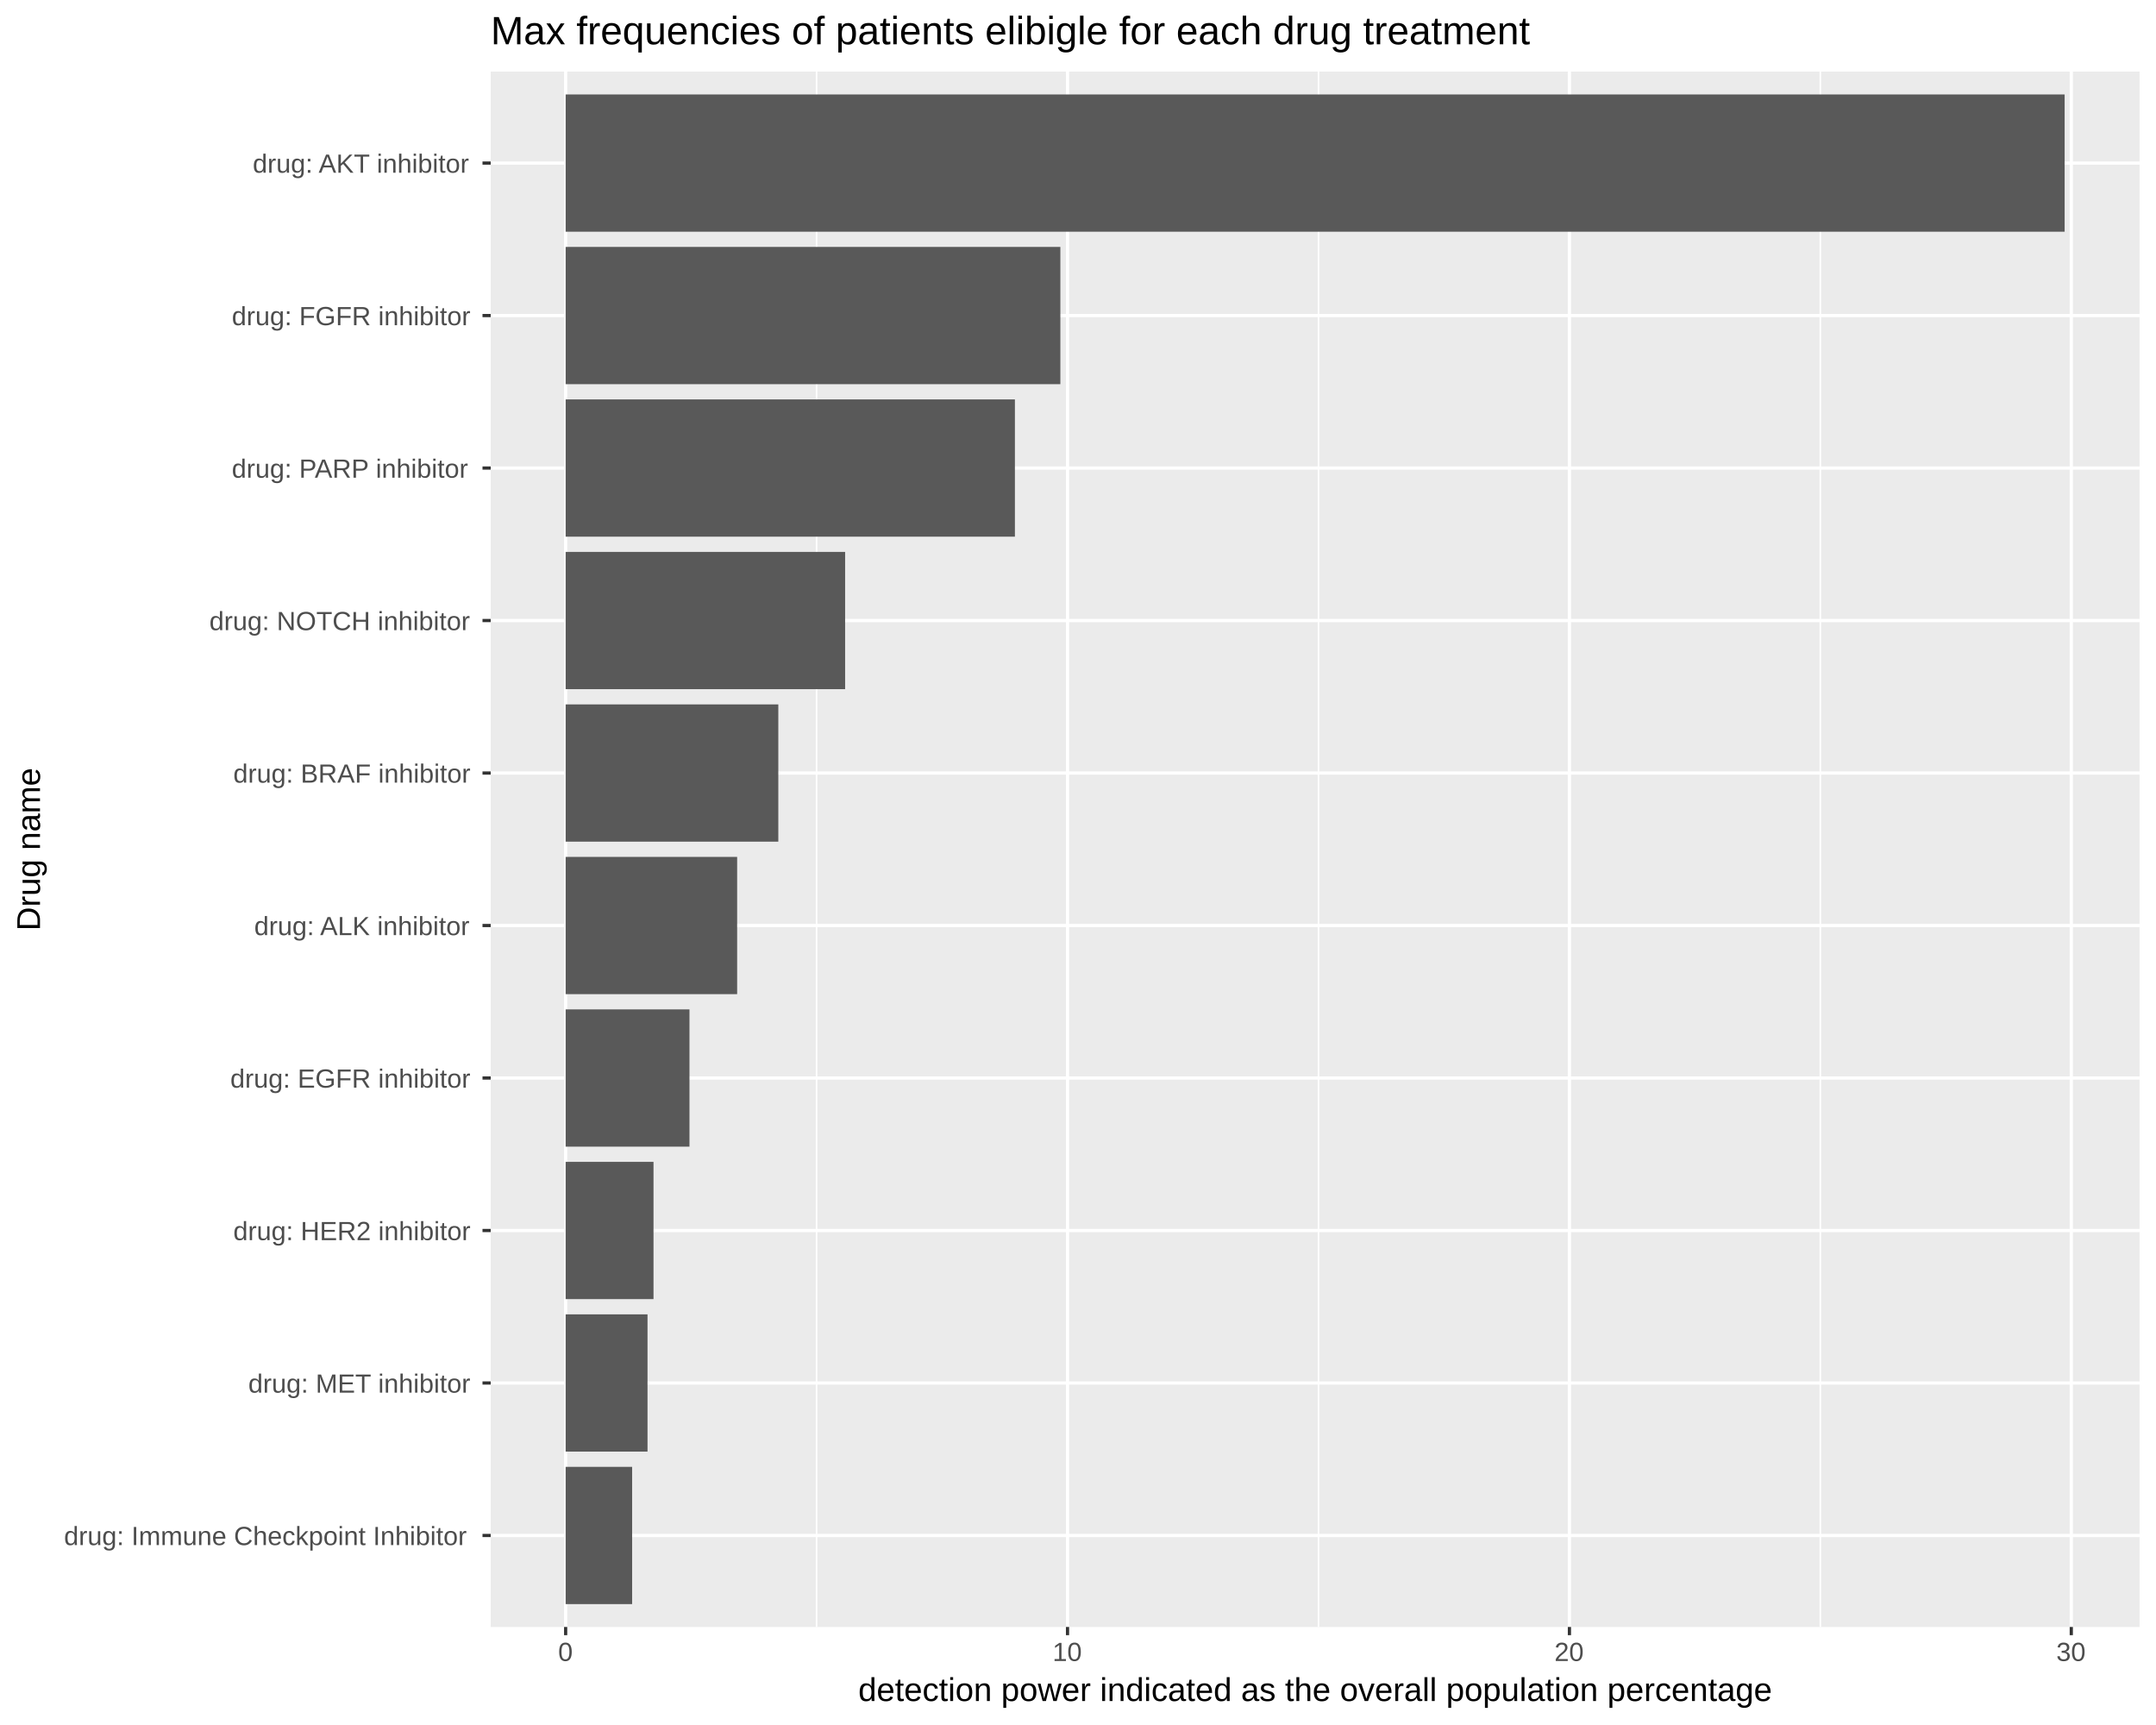
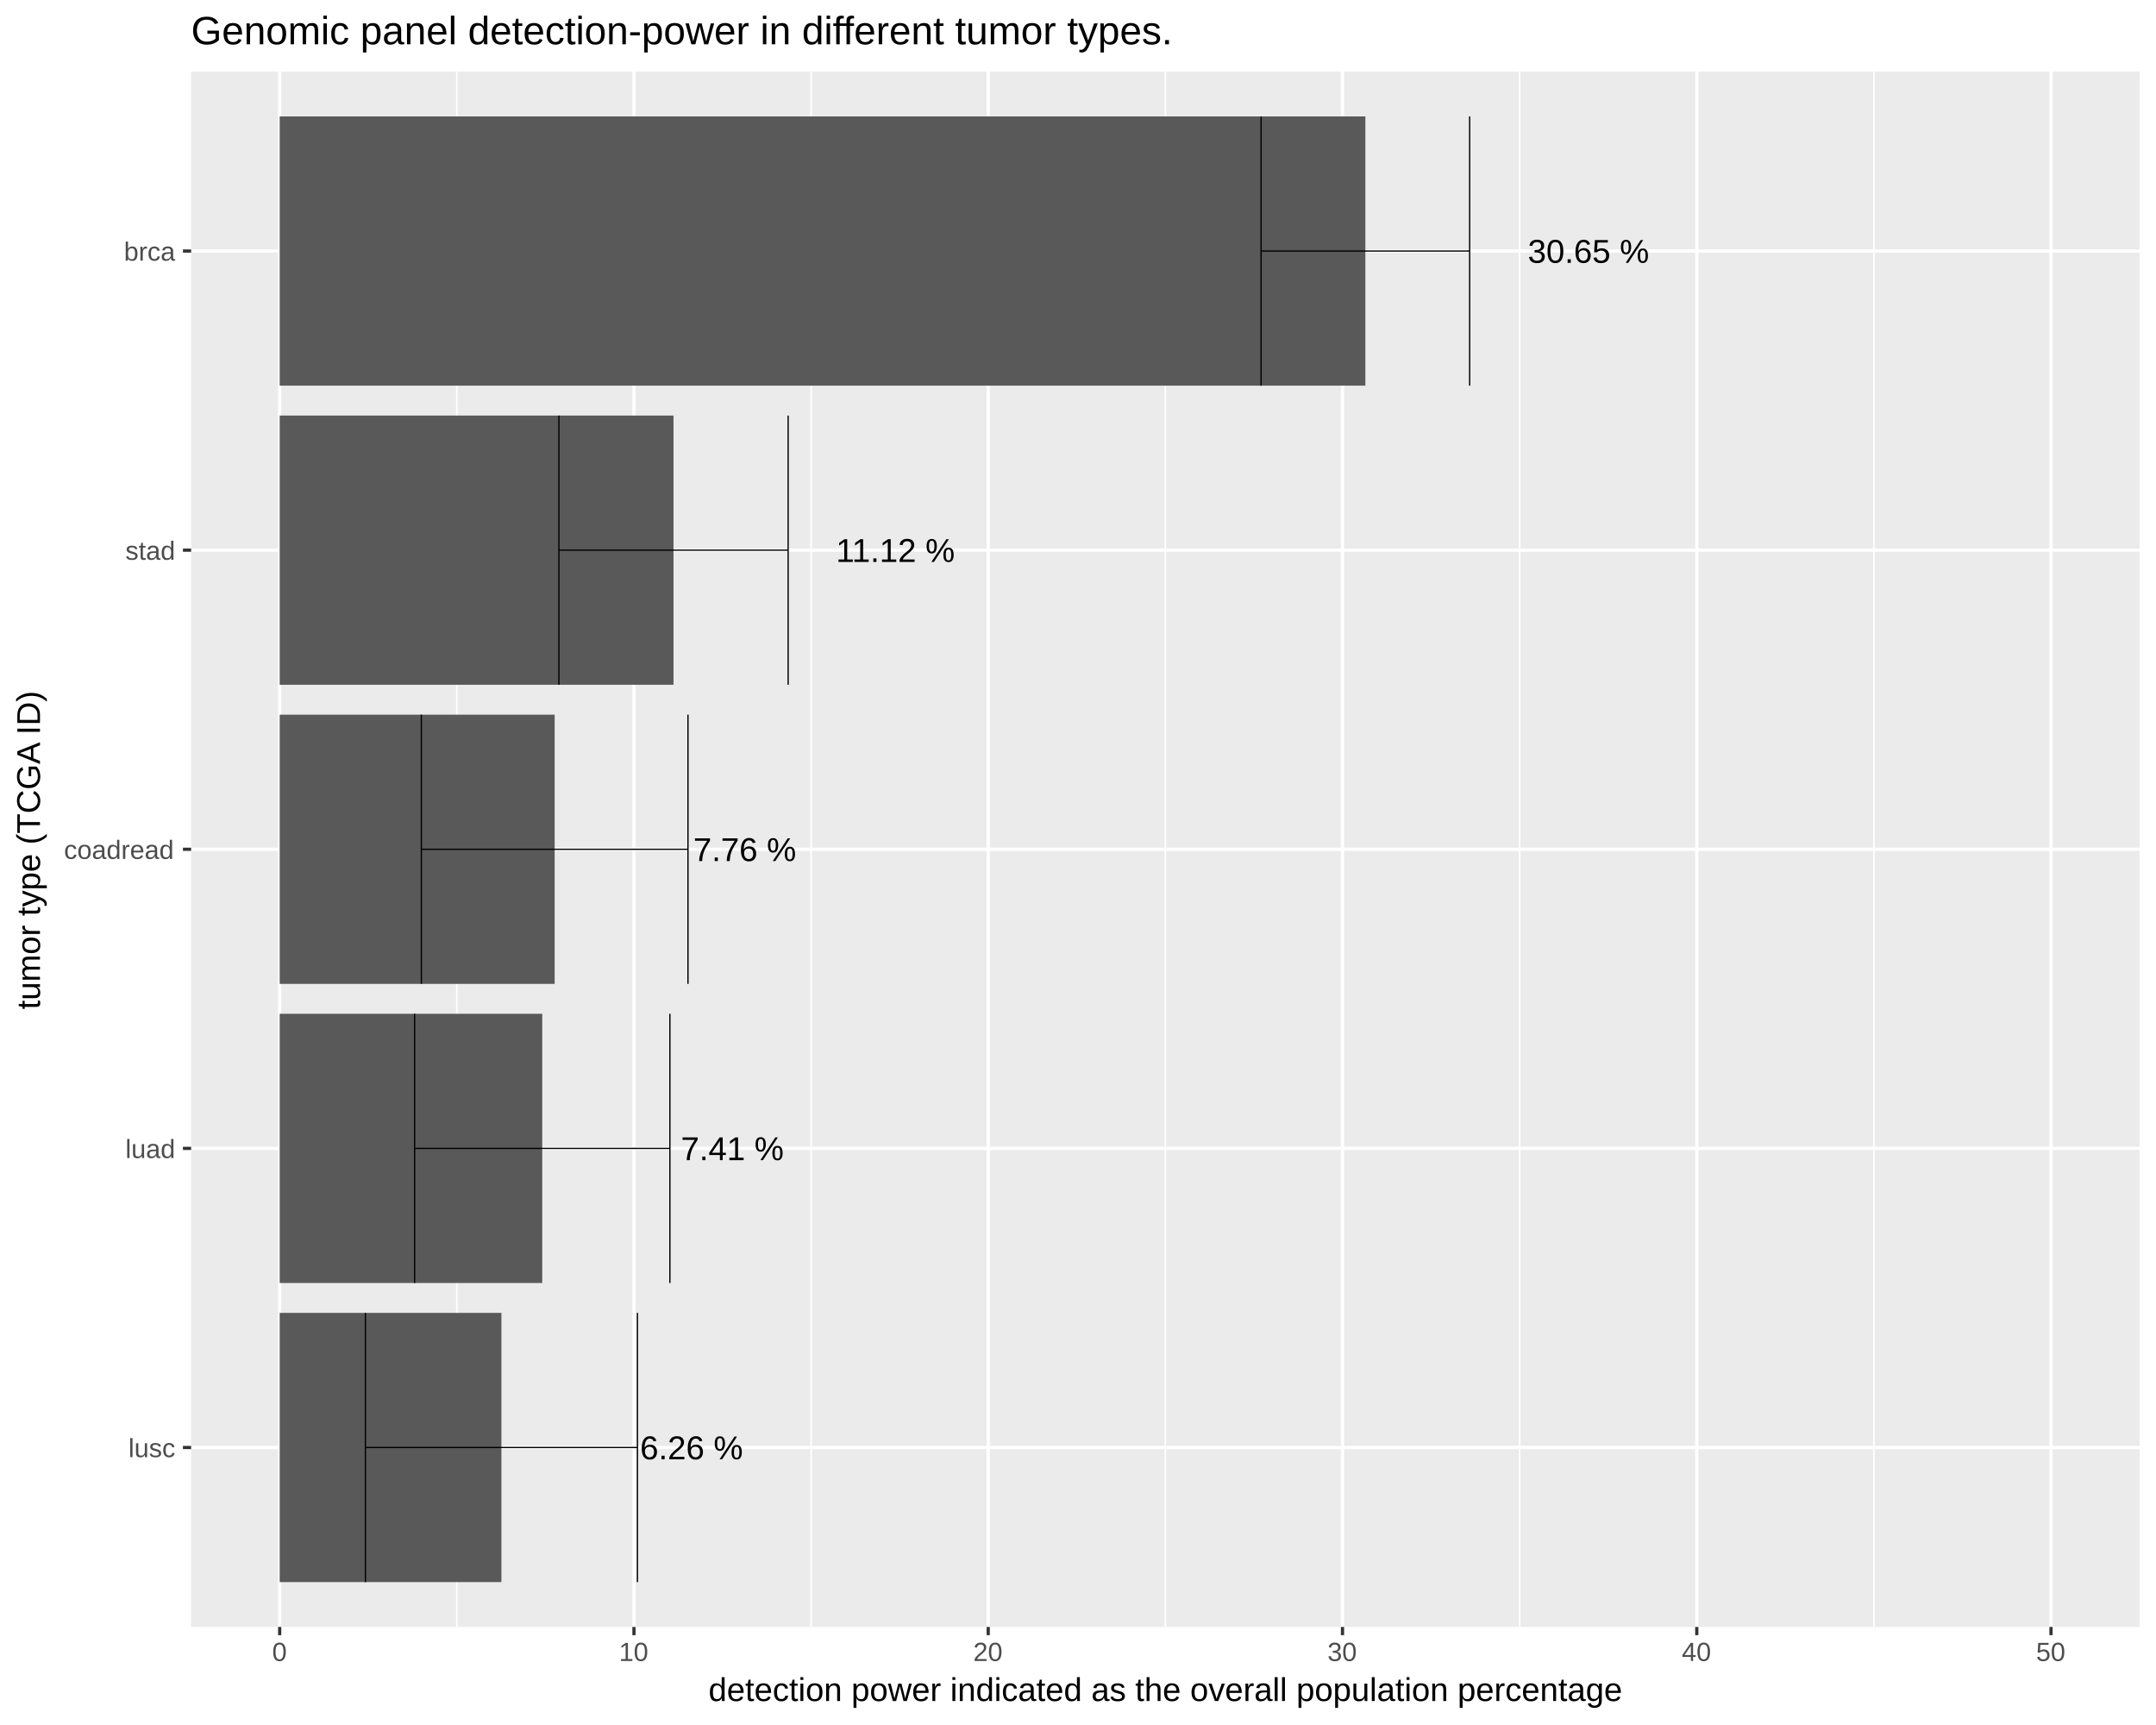
<svg xmlns="http://www.w3.org/2000/svg" viewBox="0 0 720.00 576.00">
  <defs>
    <style type="text/css">
    line, polyline, path, rect, circle {
      fill: none;
      stroke: #000000;
      stroke-linecap: round;
      stroke-linejoin: round;
      stroke-miterlimit: 10.00;
    }
  </style>
  </defs>
  <rect width="100%" height="100%" style="stroke: none; fill: #FFFFFF;" />
  <rect x="0.00" y="0.00" width="720.00" height="576.00" style="stroke-width: 1.07; stroke: #FFFFFF; fill: #FFFFFF;" />
  <defs>
-     <clipPath id="cpMTYzLjg2N3w3MTQuNTIxfDU0My4yNjZ8MjMuODk4NQ==">
-       <rect x="163.87" y="23.90" width="550.65" height="519.37" />
+     <clipPath id="cpNjMuODI2fDcxNC41MjF8NTQzLjI2NnwyMy44OTg1">
+       <rect x="63.83" y="23.90" width="650.69" height="519.37" />
    </clipPath>
  </defs>
-   <rect x="163.87" y="23.90" width="550.65" height="519.37" style="stroke-width: 1.07; stroke: none; fill: #EBEBEB;" clip-path="url(#cpMTYzLjg2N3w3MTQuNTIxfDU0My4yNjZ8MjMuODk4NQ==)" />
-   <polyline points="272.70,543.27 272.70,23.90 " style="stroke-width: 0.53; stroke: #FFFFFF; stroke-linecap: butt;" clip-path="url(#cpMTYzLjg2N3w3MTQuNTIxfDU0My4yNjZ8MjMuODk4NQ==)" />
-   <polyline points="440.31,543.27 440.31,23.90 " style="stroke-width: 0.53; stroke: #FFFFFF; stroke-linecap: butt;" clip-path="url(#cpMTYzLjg2N3w3MTQuNTIxfDU0My4yNjZ8MjMuODk4NQ==)" />
-   <polyline points="607.91,543.27 607.91,23.90 " style="stroke-width: 0.53; stroke: #FFFFFF; stroke-linecap: butt;" clip-path="url(#cpMTYzLjg2N3w3MTQuNTIxfDU0My4yNjZ8MjMuODk4NQ==)" />
-   <polyline points="163.87,512.71 714.52,512.71 " style="stroke-width: 1.07; stroke: #FFFFFF; stroke-linecap: butt;" clip-path="url(#cpMTYzLjg2N3w3MTQuNTIxfDU0My4yNjZ8MjMuODk4NQ==)" />
-   <polyline points="163.87,461.80 714.52,461.80 " style="stroke-width: 1.07; stroke: #FFFFFF; stroke-linecap: butt;" clip-path="url(#cpMTYzLjg2N3w3MTQuNTIxfDU0My4yNjZ8MjMuODk4NQ==)" />
-   <polyline points="163.87,410.88 714.52,410.88 " style="stroke-width: 1.07; stroke: #FFFFFF; stroke-linecap: butt;" clip-path="url(#cpMTYzLjg2N3w3MTQuNTIxfDU0My4yNjZ8MjMuODk4NQ==)" />
-   <polyline points="163.87,359.96 714.52,359.96 " style="stroke-width: 1.07; stroke: #FFFFFF; stroke-linecap: butt;" clip-path="url(#cpMTYzLjg2N3w3MTQuNTIxfDU0My4yNjZ8MjMuODk4NQ==)" />
-   <polyline points="163.87,309.04 714.52,309.04 " style="stroke-width: 1.07; stroke: #FFFFFF; stroke-linecap: butt;" clip-path="url(#cpMTYzLjg2N3w3MTQuNTIxfDU0My4yNjZ8MjMuODk4NQ==)" />
-   <polyline points="163.87,258.12 714.52,258.12 " style="stroke-width: 1.07; stroke: #FFFFFF; stroke-linecap: butt;" clip-path="url(#cpMTYzLjg2N3w3MTQuNTIxfDU0My4yNjZ8MjMuODk4NQ==)" />
-   <polyline points="163.87,207.20 714.52,207.20 " style="stroke-width: 1.07; stroke: #FFFFFF; stroke-linecap: butt;" clip-path="url(#cpMTYzLjg2N3w3MTQuNTIxfDU0My4yNjZ8MjMuODk4NQ==)" />
-   <polyline points="163.87,156.29 714.52,156.29 " style="stroke-width: 1.07; stroke: #FFFFFF; stroke-linecap: butt;" clip-path="url(#cpMTYzLjg2N3w3MTQuNTIxfDU0My4yNjZ8MjMuODk4NQ==)" />
-   <polyline points="163.87,105.37 714.52,105.37 " style="stroke-width: 1.07; stroke: #FFFFFF; stroke-linecap: butt;" clip-path="url(#cpMTYzLjg2N3w3MTQuNTIxfDU0My4yNjZ8MjMuODk4NQ==)" />
-   <polyline points="163.87,54.45 714.52,54.45 " style="stroke-width: 1.07; stroke: #FFFFFF; stroke-linecap: butt;" clip-path="url(#cpMTYzLjg2N3w3MTQuNTIxfDU0My4yNjZ8MjMuODk4NQ==)" />
-   <polyline points="188.90,543.27 188.90,23.90 " style="stroke-width: 1.07; stroke: #FFFFFF; stroke-linecap: butt;" clip-path="url(#cpMTYzLjg2N3w3MTQuNTIxfDU0My4yNjZ8MjMuODk4NQ==)" />
-   <polyline points="356.50,543.27 356.50,23.90 " style="stroke-width: 1.07; stroke: #FFFFFF; stroke-linecap: butt;" clip-path="url(#cpMTYzLjg2N3w3MTQuNTIxfDU0My4yNjZ8MjMuODk4NQ==)" />
-   <polyline points="524.11,543.27 524.11,23.90 " style="stroke-width: 1.07; stroke: #FFFFFF; stroke-linecap: butt;" clip-path="url(#cpMTYzLjg2N3w3MTQuNTIxfDU0My4yNjZ8MjMuODk4NQ==)" />
-   <polyline points="691.71,543.27 691.71,23.90 " style="stroke-width: 1.07; stroke: #FFFFFF; stroke-linecap: butt;" clip-path="url(#cpMTYzLjg2N3w3MTQuNTIxfDU0My4yNjZ8MjMuODk4NQ==)" />
-   <rect x="188.90" y="489.80" width="22.20" height="45.83" style="stroke-width: 1.07; stroke: none; stroke-linecap: butt; fill: #595959;" clip-path="url(#cpMTYzLjg2N3w3MTQuNTIxfDU0My4yNjZ8MjMuODk4NQ==)" />
-   <rect x="188.90" y="438.88" width="27.34" height="45.83" style="stroke-width: 1.07; stroke: none; stroke-linecap: butt; fill: #595959;" clip-path="url(#cpMTYzLjg2N3w3MTQuNTIxfDU0My4yNjZ8MjMuODk4NQ==)" />
-   <rect x="188.90" y="387.96" width="29.34" height="45.83" style="stroke-width: 1.07; stroke: none; stroke-linecap: butt; fill: #595959;" clip-path="url(#cpMTYzLjg2N3w3MTQuNTIxfDU0My4yNjZ8MjMuODk4NQ==)" />
-   <rect x="188.90" y="337.05" width="41.35" height="45.83" style="stroke-width: 1.07; stroke: none; stroke-linecap: butt; fill: #595959;" clip-path="url(#cpMTYzLjg2N3w3MTQuNTIxfDU0My4yNjZ8MjMuODk4NQ==)" />
-   <rect x="188.90" y="286.13" width="57.27" height="45.83" style="stroke-width: 1.07; stroke: none; stroke-linecap: butt; fill: #595959;" clip-path="url(#cpMTYzLjg2N3w3MTQuNTIxfDU0My4yNjZ8MjMuODk4NQ==)" />
-   <rect x="188.90" y="235.21" width="71.02" height="45.83" style="stroke-width: 1.07; stroke: none; stroke-linecap: butt; fill: #595959;" clip-path="url(#cpMTYzLjg2N3w3MTQuNTIxfDU0My4yNjZ8MjMuODk4NQ==)" />
-   <rect x="188.90" y="184.29" width="93.33" height="45.83" style="stroke-width: 1.07; stroke: none; stroke-linecap: butt; fill: #595959;" clip-path="url(#cpMTYzLjg2N3w3MTQuNTIxfDU0My4yNjZ8MjMuODk4NQ==)" />
-   <rect x="188.90" y="133.37" width="150.03" height="45.83" style="stroke-width: 1.07; stroke: none; stroke-linecap: butt; fill: #595959;" clip-path="url(#cpMTYzLjg2N3w3MTQuNTIxfDU0My4yNjZ8MjMuODk4NQ==)" />
-   <rect x="188.90" y="82.45" width="165.21" height="45.83" style="stroke-width: 1.07; stroke: none; stroke-linecap: butt; fill: #595959;" clip-path="url(#cpMTYzLjg2N3w3MTQuNTIxfDU0My4yNjZ8MjMuODk4NQ==)" />
-   <rect x="188.90" y="31.54" width="500.59" height="45.83" style="stroke-width: 1.07; stroke: none; stroke-linecap: butt; fill: #595959;" clip-path="url(#cpMTYzLjg2N3w3MTQuNTIxfDU0My4yNjZ8MjMuODk4NQ==)" />
+   <rect x="63.83" y="23.90" width="650.69" height="519.37" style="stroke-width: 1.07; stroke: none; fill: #EBEBEB;" clip-path="url(#cpNjMuODI2fDcxNC41MjF8NTQzLjI2NnwyMy44OTg1)" />
+   <polyline points="152.56,543.27 152.56,23.90 " style="stroke-width: 0.53; stroke: #FFFFFF; stroke-linecap: butt;" clip-path="url(#cpNjMuODI2fDcxNC41MjF8NTQzLjI2NnwyMy44OTg1)" />
+   <polyline points="270.87,543.27 270.87,23.90 " style="stroke-width: 0.53; stroke: #FFFFFF; stroke-linecap: butt;" clip-path="url(#cpNjMuODI2fDcxNC41MjF8NTQzLjI2NnwyMy44OTg1)" />
+   <polyline points="389.17,543.27 389.17,23.90 " style="stroke-width: 0.53; stroke: #FFFFFF; stroke-linecap: butt;" clip-path="url(#cpNjMuODI2fDcxNC41MjF8NTQzLjI2NnwyMy44OTg1)" />
+   <polyline points="507.48,543.27 507.48,23.90 " style="stroke-width: 0.53; stroke: #FFFFFF; stroke-linecap: butt;" clip-path="url(#cpNjMuODI2fDcxNC41MjF8NTQzLjI2NnwyMy44OTg1)" />
+   <polyline points="625.79,543.27 625.79,23.90 " style="stroke-width: 0.53; stroke: #FFFFFF; stroke-linecap: butt;" clip-path="url(#cpNjMuODI2fDcxNC41MjF8NTQzLjI2NnwyMy44OTg1)" />
+   <polyline points="63.83,483.34 714.52,483.34 " style="stroke-width: 1.07; stroke: #FFFFFF; stroke-linecap: butt;" clip-path="url(#cpNjMuODI2fDcxNC41MjF8NTQzLjI2NnwyMy44OTg1)" />
+   <polyline points="63.83,383.46 714.52,383.46 " style="stroke-width: 1.07; stroke: #FFFFFF; stroke-linecap: butt;" clip-path="url(#cpNjMuODI2fDcxNC41MjF8NTQzLjI2NnwyMy44OTg1)" />
+   <polyline points="63.83,283.58 714.52,283.58 " style="stroke-width: 1.07; stroke: #FFFFFF; stroke-linecap: butt;" clip-path="url(#cpNjMuODI2fDcxNC41MjF8NTQzLjI2NnwyMy44OTg1)" />
+   <polyline points="63.83,183.70 714.52,183.70 " style="stroke-width: 1.07; stroke: #FFFFFF; stroke-linecap: butt;" clip-path="url(#cpNjMuODI2fDcxNC41MjF8NTQzLjI2NnwyMy44OTg1)" />
+   <polyline points="63.83,83.83 714.52,83.83 " style="stroke-width: 1.07; stroke: #FFFFFF; stroke-linecap: butt;" clip-path="url(#cpNjMuODI2fDcxNC41MjF8NTQzLjI2NnwyMy44OTg1)" />
+   <polyline points="93.40,543.27 93.40,23.90 " style="stroke-width: 1.07; stroke: #FFFFFF; stroke-linecap: butt;" clip-path="url(#cpNjMuODI2fDcxNC41MjF8NTQzLjI2NnwyMy44OTg1)" />
+   <polyline points="211.71,543.27 211.71,23.90 " style="stroke-width: 1.07; stroke: #FFFFFF; stroke-linecap: butt;" clip-path="url(#cpNjMuODI2fDcxNC41MjF8NTQzLjI2NnwyMy44OTg1)" />
+   <polyline points="330.02,543.27 330.02,23.90 " style="stroke-width: 1.07; stroke: #FFFFFF; stroke-linecap: butt;" clip-path="url(#cpNjMuODI2fDcxNC41MjF8NTQzLjI2NnwyMy44OTg1)" />
+   <polyline points="448.33,543.27 448.33,23.90 " style="stroke-width: 1.07; stroke: #FFFFFF; stroke-linecap: butt;" clip-path="url(#cpNjMuODI2fDcxNC41MjF8NTQzLjI2NnwyMy44OTg1)" />
+   <polyline points="566.64,543.27 566.64,23.90 " style="stroke-width: 1.07; stroke: #FFFFFF; stroke-linecap: butt;" clip-path="url(#cpNjMuODI2fDcxNC41MjF8NTQzLjI2NnwyMy44OTg1)" />
+   <polyline points="684.94,543.27 684.94,23.90 " style="stroke-width: 1.07; stroke: #FFFFFF; stroke-linecap: butt;" clip-path="url(#cpNjMuODI2fDcxNC41MjF8NTQzLjI2NnwyMy44OTg1)" />
+   <rect x="93.40" y="438.39" width="74.05" height="89.89" style="stroke-width: 1.07; stroke: none; stroke-linecap: butt; fill: #595959;" clip-path="url(#cpNjMuODI2fDcxNC41MjF8NTQzLjI2NnwyMy44OTg1)" />
+   <rect x="93.40" y="338.52" width="87.68" height="89.89" style="stroke-width: 1.07; stroke: none; stroke-linecap: butt; fill: #595959;" clip-path="url(#cpNjMuODI2fDcxNC41MjF8NTQzLjI2NnwyMy44OTg1)" />
+   <rect x="93.40" y="238.64" width="91.83" height="89.89" style="stroke-width: 1.07; stroke: none; stroke-linecap: butt; fill: #595959;" clip-path="url(#cpNjMuODI2fDcxNC41MjF8NTQzLjI2NnwyMy44OTg1)" />
+   <rect x="93.40" y="138.76" width="131.52" height="89.89" style="stroke-width: 1.07; stroke: none; stroke-linecap: butt; fill: #595959;" clip-path="url(#cpNjMuODI2fDcxNC41MjF8NTQzLjI2NnwyMy44OTg1)" />
+   <rect x="93.40" y="38.88" width="362.57" height="89.89" style="stroke-width: 1.07; stroke: none; stroke-linecap: butt; fill: #595959;" clip-path="url(#cpNjMuODI2fDcxNC41MjF8NTQzLjI2NnwyMy44OTg1)" />
+   <polyline points="122.03,528.28 122.03,438.39 " style="stroke-width: 0.43; stroke-linecap: butt;" clip-path="url(#cpNjMuODI2fDcxNC41MjF8NTQzLjI2NnwyMy44OTg1)" />
+   <polyline points="122.03,483.34 212.88,483.34 " style="stroke-width: 0.43; stroke-linecap: butt;" clip-path="url(#cpNjMuODI2fDcxNC41MjF8NTQzLjI2NnwyMy44OTg1)" />
+   <polyline points="212.88,528.28 212.88,438.39 " style="stroke-width: 0.43; stroke-linecap: butt;" clip-path="url(#cpNjMuODI2fDcxNC41MjF8NTQzLjI2NnwyMy44OTg1)" />
+   <polyline points="138.46,428.41 138.46,338.52 " style="stroke-width: 0.43; stroke-linecap: butt;" clip-path="url(#cpNjMuODI2fDcxNC41MjF8NTQzLjI2NnwyMy44OTg1)" />
+   <polyline points="138.46,383.46 223.71,383.46 " style="stroke-width: 0.43; stroke-linecap: butt;" clip-path="url(#cpNjMuODI2fDcxNC41MjF8NTQzLjI2NnwyMy44OTg1)" />
+   <polyline points="223.71,428.41 223.71,338.52 " style="stroke-width: 0.43; stroke-linecap: butt;" clip-path="url(#cpNjMuODI2fDcxNC41MjF8NTQzLjI2NnwyMy44OTg1)" />
+   <polyline points="140.71,328.53 140.71,238.64 " style="stroke-width: 0.43; stroke-linecap: butt;" clip-path="url(#cpNjMuODI2fDcxNC41MjF8NTQzLjI2NnwyMy44OTg1)" />
+   <polyline points="140.71,283.58 229.75,283.58 " style="stroke-width: 0.43; stroke-linecap: butt;" clip-path="url(#cpNjMuODI2fDcxNC41MjF8NTQzLjI2NnwyMy44OTg1)" />
+   <polyline points="229.75,328.53 229.75,238.64 " style="stroke-width: 0.43; stroke-linecap: butt;" clip-path="url(#cpNjMuODI2fDcxNC41MjF8NTQzLjI2NnwyMy44OTg1)" />
+   <polyline points="186.65,228.65 186.65,138.76 " style="stroke-width: 0.43; stroke-linecap: butt;" clip-path="url(#cpNjMuODI2fDcxNC41MjF8NTQzLjI2NnwyMy44OTg1)" />
+   <polyline points="186.65,183.70 263.20,183.70 " style="stroke-width: 0.43; stroke-linecap: butt;" clip-path="url(#cpNjMuODI2fDcxNC41MjF8NTQzLjI2NnwyMy44OTg1)" />
+   <polyline points="263.20,228.65 263.20,138.76 " style="stroke-width: 0.43; stroke-linecap: butt;" clip-path="url(#cpNjMuODI2fDcxNC41MjF8NTQzLjI2NnwyMy44OTg1)" />
+   <polyline points="421.14,128.77 421.14,38.88 " style="stroke-width: 0.43; stroke-linecap: butt;" clip-path="url(#cpNjMuODI2fDcxNC41MjF8NTQzLjI2NnwyMy44OTg1)" />
+   <polyline points="421.14,83.83 490.79,83.83 " style="stroke-width: 0.43; stroke-linecap: butt;" clip-path="url(#cpNjMuODI2fDcxNC41MjF8NTQzLjI2NnwyMy44OTg1)" />
+   <polyline points="490.79,128.77 490.79,38.88 " style="stroke-width: 0.43; stroke-linecap: butt;" clip-path="url(#cpNjMuODI2fDcxNC41MjF8NTQzLjI2NnwyMy44OTg1)" />
+   <g clip-path="url(#cpNjMuODI2fDcxNC41MjF8NTQzLjI2NnwyMy44OTg1)">
+     <text x="213.75" y="487.28" style="font-size: 11.04px; font-family: Arial;" textLength="34.25px" lengthAdjust="spacingAndGlyphs">6.26 %</text>
+   </g>
+   <g clip-path="url(#cpNjMuODI2fDcxNC41MjF8NTQzLjI2NnwyMy44OTg1)">
+     <text x="227.38" y="387.40" style="font-size: 11.04px; font-family: Arial;" textLength="34.25px" lengthAdjust="spacingAndGlyphs">7.41 %</text>
+   </g>
+   <g clip-path="url(#cpNjMuODI2fDcxNC41MjF8NTQzLjI2NnwyMy44OTg1)">
+     <text x="231.52" y="287.52" style="font-size: 11.04px; font-family: Arial;" textLength="34.25px" lengthAdjust="spacingAndGlyphs">7.76 %</text>
+   </g>
+   <g clip-path="url(#cpNjMuODI2fDcxNC41MjF8NTQzLjI2NnwyMy44OTg1)">
+     <text x="279.17" y="187.64" style="font-size: 11.04px; font-family: Arial;" textLength="40.36px" lengthAdjust="spacingAndGlyphs">11.12 %</text>
+   </g>
+   <g clip-path="url(#cpNjMuODI2fDcxNC41MjF8NTQzLjI2NnwyMy44OTg1)">
+     <text x="510.22" y="87.76" style="font-size: 11.04px; font-family: Arial;" textLength="40.36px" lengthAdjust="spacingAndGlyphs">30.65 %</text>
+   </g>
  <defs>
    <clipPath id="cpMHw3MjB8NTc2fDA=">
      <rect x="0.00" y="0.00" width="720.00" height="576.00" />
    </clipPath>
  </defs>
  <g clip-path="url(#cpMHw3MjB8NTc2fDA=)">
-     <text x="21.37" y="515.93" style="font-size: 8.80px; fill: #4D4D4D; font-family: Arial;" textLength="137.57px" lengthAdjust="spacingAndGlyphs">drug: Immune Checkpoint Inhibitor</text>
+     <text x="42.89" y="486.56" style="font-size: 8.80px; fill: #4D4D4D; font-family: Arial;" textLength="16.00px" lengthAdjust="spacingAndGlyphs">lusc</text>
  </g>
  <g clip-path="url(#cpMHw3MjB8NTc2fDA=)">
-     <text x="82.91" y="465.02" style="font-size: 8.80px; fill: #4D4D4D; font-family: Arial;" textLength="76.03px" lengthAdjust="spacingAndGlyphs">drug: MET inhibitor</text>
+     <text x="41.88" y="386.68" style="font-size: 8.80px; fill: #4D4D4D; font-family: Arial;" textLength="17.02px" lengthAdjust="spacingAndGlyphs">luad</text>
  </g>
  <g clip-path="url(#cpMHw3MjB8NTc2fDA=)">
-     <text x="77.90" y="414.10" style="font-size: 8.80px; fill: #4D4D4D; font-family: Arial;" textLength="81.04px" lengthAdjust="spacingAndGlyphs">drug: HER2 inhibitor</text>
+     <text x="21.37" y="286.80" style="font-size: 8.80px; fill: #4D4D4D; font-family: Arial;" textLength="37.53px" lengthAdjust="spacingAndGlyphs">coadread</text>
  </g>
  <g clip-path="url(#cpMHw3MjB8NTc2fDA=)">
-     <text x="76.90" y="363.18" style="font-size: 8.80px; fill: #4D4D4D; font-family: Arial;" textLength="82.03px" lengthAdjust="spacingAndGlyphs">drug: EGFR inhibitor</text>
+     <text x="41.88" y="186.92" style="font-size: 8.80px; fill: #4D4D4D; font-family: Arial;" textLength="17.01px" lengthAdjust="spacingAndGlyphs">stad</text>
  </g>
  <g clip-path="url(#cpMHw3MjB8NTc2fDA=)">
-     <text x="84.89" y="312.26" style="font-size: 8.80px; fill: #4D4D4D; font-family: Arial;" textLength="74.04px" lengthAdjust="spacingAndGlyphs">drug: ALK inhibitor</text>
+     <text x="41.39" y="87.04" style="font-size: 8.80px; fill: #4D4D4D; font-family: Arial;" textLength="17.51px" lengthAdjust="spacingAndGlyphs">brca</text>
+   </g>
+   <polyline points="61.09,483.34 63.83,483.34 " style="stroke-width: 1.07; stroke: #333333; stroke-linecap: butt;" clip-path="url(#cpMHw3MjB8NTc2fDA=)" />
+   <polyline points="61.09,383.46 63.83,383.46 " style="stroke-width: 1.07; stroke: #333333; stroke-linecap: butt;" clip-path="url(#cpMHw3MjB8NTc2fDA=)" />
+   <polyline points="61.09,283.58 63.83,283.58 " style="stroke-width: 1.07; stroke: #333333; stroke-linecap: butt;" clip-path="url(#cpMHw3MjB8NTc2fDA=)" />
+   <polyline points="61.09,183.70 63.83,183.70 " style="stroke-width: 1.07; stroke: #333333; stroke-linecap: butt;" clip-path="url(#cpMHw3MjB8NTc2fDA=)" />
+   <polyline points="61.09,83.83 63.83,83.83 " style="stroke-width: 1.07; stroke: #333333; stroke-linecap: butt;" clip-path="url(#cpMHw3MjB8NTc2fDA=)" />
+   <polyline points="93.40,546.01 93.40,543.27 " style="stroke-width: 1.07; stroke: #333333; stroke-linecap: butt;" clip-path="url(#cpMHw3MjB8NTc2fDA=)" />
+   <polyline points="211.71,546.01 211.71,543.27 " style="stroke-width: 1.07; stroke: #333333; stroke-linecap: butt;" clip-path="url(#cpMHw3MjB8NTc2fDA=)" />
+   <polyline points="330.02,546.01 330.02,543.27 " style="stroke-width: 1.07; stroke: #333333; stroke-linecap: butt;" clip-path="url(#cpMHw3MjB8NTc2fDA=)" />
+   <polyline points="448.33,546.01 448.33,543.27 " style="stroke-width: 1.07; stroke: #333333; stroke-linecap: butt;" clip-path="url(#cpMHw3MjB8NTc2fDA=)" />
+   <polyline points="566.64,546.01 566.64,543.27 " style="stroke-width: 1.07; stroke: #333333; stroke-linecap: butt;" clip-path="url(#cpMHw3MjB8NTc2fDA=)" />
+   <polyline points="684.94,546.01 684.94,543.27 " style="stroke-width: 1.07; stroke: #333333; stroke-linecap: butt;" clip-path="url(#cpMHw3MjB8NTc2fDA=)" />
+   <g clip-path="url(#cpMHw3MjB8NTc2fDA=)">
+     <text x="90.90" y="554.63" style="font-size: 8.80px; fill: #4D4D4D; font-family: Arial;" textLength="5.01px" lengthAdjust="spacingAndGlyphs">0</text>
  </g>
  <g clip-path="url(#cpMHw3MjB8NTc2fDA=)">
-     <text x="77.90" y="261.34" style="font-size: 8.80px; fill: #4D4D4D; font-family: Arial;" textLength="81.04px" lengthAdjust="spacingAndGlyphs">drug: BRAF inhibitor</text>
+     <text x="206.71" y="554.63" style="font-size: 8.80px; fill: #4D4D4D; font-family: Arial;" textLength="10.01px" lengthAdjust="spacingAndGlyphs">10</text>
  </g>
  <g clip-path="url(#cpMHw3MjB8NTc2fDA=)">
-     <text x="69.91" y="210.42" style="font-size: 8.80px; fill: #4D4D4D; font-family: Arial;" textLength="89.03px" lengthAdjust="spacingAndGlyphs">drug: NOTCH inhibitor</text>
+     <text x="325.01" y="554.63" style="font-size: 8.80px; fill: #4D4D4D; font-family: Arial;" textLength="10.01px" lengthAdjust="spacingAndGlyphs">20</text>
  </g>
  <g clip-path="url(#cpMHw3MjB8NTc2fDA=)">
-     <text x="77.40" y="159.51" style="font-size: 8.80px; fill: #4D4D4D; font-family: Arial;" textLength="81.54px" lengthAdjust="spacingAndGlyphs">drug: PARP inhibitor</text>
+     <text x="443.32" y="554.63" style="font-size: 8.80px; fill: #4D4D4D; font-family: Arial;" textLength="10.01px" lengthAdjust="spacingAndGlyphs">30</text>
  </g>
  <g clip-path="url(#cpMHw3MjB8NTc2fDA=)">
-     <text x="77.41" y="108.59" style="font-size: 8.80px; fill: #4D4D4D; font-family: Arial;" textLength="81.53px" lengthAdjust="spacingAndGlyphs">drug: FGFR inhibitor</text>
+     <text x="561.63" y="554.63" style="font-size: 8.80px; fill: #4D4D4D; font-family: Arial;" textLength="10.01px" lengthAdjust="spacingAndGlyphs">40</text>
  </g>
  <g clip-path="url(#cpMHw3MjB8NTc2fDA=)">
-     <text x="84.40" y="57.67" style="font-size: 8.80px; fill: #4D4D4D; font-family: Arial;" textLength="74.54px" lengthAdjust="spacingAndGlyphs">drug: AKT inhibitor</text>
-   </g>
-   <polyline points="161.13,512.71 163.87,512.71 " style="stroke-width: 1.07; stroke: #333333; stroke-linecap: butt;" clip-path="url(#cpMHw3MjB8NTc2fDA=)" />
-   <polyline points="161.13,461.80 163.87,461.80 " style="stroke-width: 1.07; stroke: #333333; stroke-linecap: butt;" clip-path="url(#cpMHw3MjB8NTc2fDA=)" />
-   <polyline points="161.13,410.88 163.87,410.88 " style="stroke-width: 1.07; stroke: #333333; stroke-linecap: butt;" clip-path="url(#cpMHw3MjB8NTc2fDA=)" />
-   <polyline points="161.13,359.96 163.87,359.96 " style="stroke-width: 1.07; stroke: #333333; stroke-linecap: butt;" clip-path="url(#cpMHw3MjB8NTc2fDA=)" />
-   <polyline points="161.13,309.04 163.87,309.04 " style="stroke-width: 1.07; stroke: #333333; stroke-linecap: butt;" clip-path="url(#cpMHw3MjB8NTc2fDA=)" />
-   <polyline points="161.13,258.12 163.87,258.12 " style="stroke-width: 1.07; stroke: #333333; stroke-linecap: butt;" clip-path="url(#cpMHw3MjB8NTc2fDA=)" />
-   <polyline points="161.13,207.20 163.87,207.20 " style="stroke-width: 1.07; stroke: #333333; stroke-linecap: butt;" clip-path="url(#cpMHw3MjB8NTc2fDA=)" />
-   <polyline points="161.13,156.29 163.87,156.29 " style="stroke-width: 1.07; stroke: #333333; stroke-linecap: butt;" clip-path="url(#cpMHw3MjB8NTc2fDA=)" />
-   <polyline points="161.13,105.37 163.87,105.37 " style="stroke-width: 1.07; stroke: #333333; stroke-linecap: butt;" clip-path="url(#cpMHw3MjB8NTc2fDA=)" />
-   <polyline points="161.13,54.45 163.87,54.45 " style="stroke-width: 1.07; stroke: #333333; stroke-linecap: butt;" clip-path="url(#cpMHw3MjB8NTc2fDA=)" />
-   <polyline points="188.90,546.01 188.90,543.27 " style="stroke-width: 1.07; stroke: #333333; stroke-linecap: butt;" clip-path="url(#cpMHw3MjB8NTc2fDA=)" />
-   <polyline points="356.50,546.01 356.50,543.27 " style="stroke-width: 1.07; stroke: #333333; stroke-linecap: butt;" clip-path="url(#cpMHw3MjB8NTc2fDA=)" />
-   <polyline points="524.11,546.01 524.11,543.27 " style="stroke-width: 1.07; stroke: #333333; stroke-linecap: butt;" clip-path="url(#cpMHw3MjB8NTc2fDA=)" />
-   <polyline points="691.71,546.01 691.71,543.27 " style="stroke-width: 1.07; stroke: #333333; stroke-linecap: butt;" clip-path="url(#cpMHw3MjB8NTc2fDA=)" />
-   <g clip-path="url(#cpMHw3MjB8NTc2fDA=)">
-     <text x="186.39" y="554.63" style="font-size: 8.80px; fill: #4D4D4D; font-family: Arial;" textLength="5.01px" lengthAdjust="spacingAndGlyphs">0</text>
+     <text x="679.94" y="554.63" style="font-size: 8.80px; fill: #4D4D4D; font-family: Arial;" textLength="10.01px" lengthAdjust="spacingAndGlyphs">50</text>
  </g>
  <g clip-path="url(#cpMHw3MjB8NTc2fDA=)">
-     <text x="351.50" y="554.63" style="font-size: 8.80px; fill: #4D4D4D; font-family: Arial;" textLength="10.01px" lengthAdjust="spacingAndGlyphs">10</text>
+     <text x="236.60" y="567.99" style="font-size: 11.00px; font-family: Arial;" textLength="305.15px" lengthAdjust="spacingAndGlyphs">detection power indicated as the overall population percentage</text>
  </g>
  <g clip-path="url(#cpMHw3MjB8NTc2fDA=)">
-     <text x="519.10" y="554.63" style="font-size: 8.80px; fill: #4D4D4D; font-family: Arial;" textLength="10.01px" lengthAdjust="spacingAndGlyphs">20</text>
+     <text transform="translate(13.35,337.06) rotate(-90)" style="font-size: 11.00px; font-family: Arial;" textLength="106.96px" lengthAdjust="spacingAndGlyphs">tumor type (TCGA ID)</text>
  </g>
  <g clip-path="url(#cpMHw3MjB8NTc2fDA=)">
-     <text x="686.71" y="554.63" style="font-size: 8.80px; fill: #4D4D4D; font-family: Arial;" textLength="10.01px" lengthAdjust="spacingAndGlyphs">30</text>
-   </g>
-   <g clip-path="url(#cpMHw3MjB8NTc2fDA=)">
-     <text x="286.62" y="567.99" style="font-size: 11.00px; font-family: Arial;" textLength="305.15px" lengthAdjust="spacingAndGlyphs">detection power indicated as the overall population percentage</text>
-   </g>
-   <g clip-path="url(#cpMHw3MjB8NTc2fDA=)">
-     <text transform="translate(13.35,310.79) rotate(-90)" style="font-size: 11.00px; font-family: Arial;" textLength="54.41px" lengthAdjust="spacingAndGlyphs">Drug name</text>
-   </g>
-   <g clip-path="url(#cpMHw3MjB8NTc2fDA=)">
-     <text x="163.87" y="14.79" style="font-size: 13.20px; font-family: Arial;" textLength="341.80px" lengthAdjust="spacingAndGlyphs">Max frequencies of patients elibigle for each drug treatment</text>
+     <text x="63.83" y="14.79" style="font-size: 13.20px; font-family: Arial;" textLength="323.00px" lengthAdjust="spacingAndGlyphs">Genomic panel detection-power in different tumor types.</text>
  </g>
</svg>
